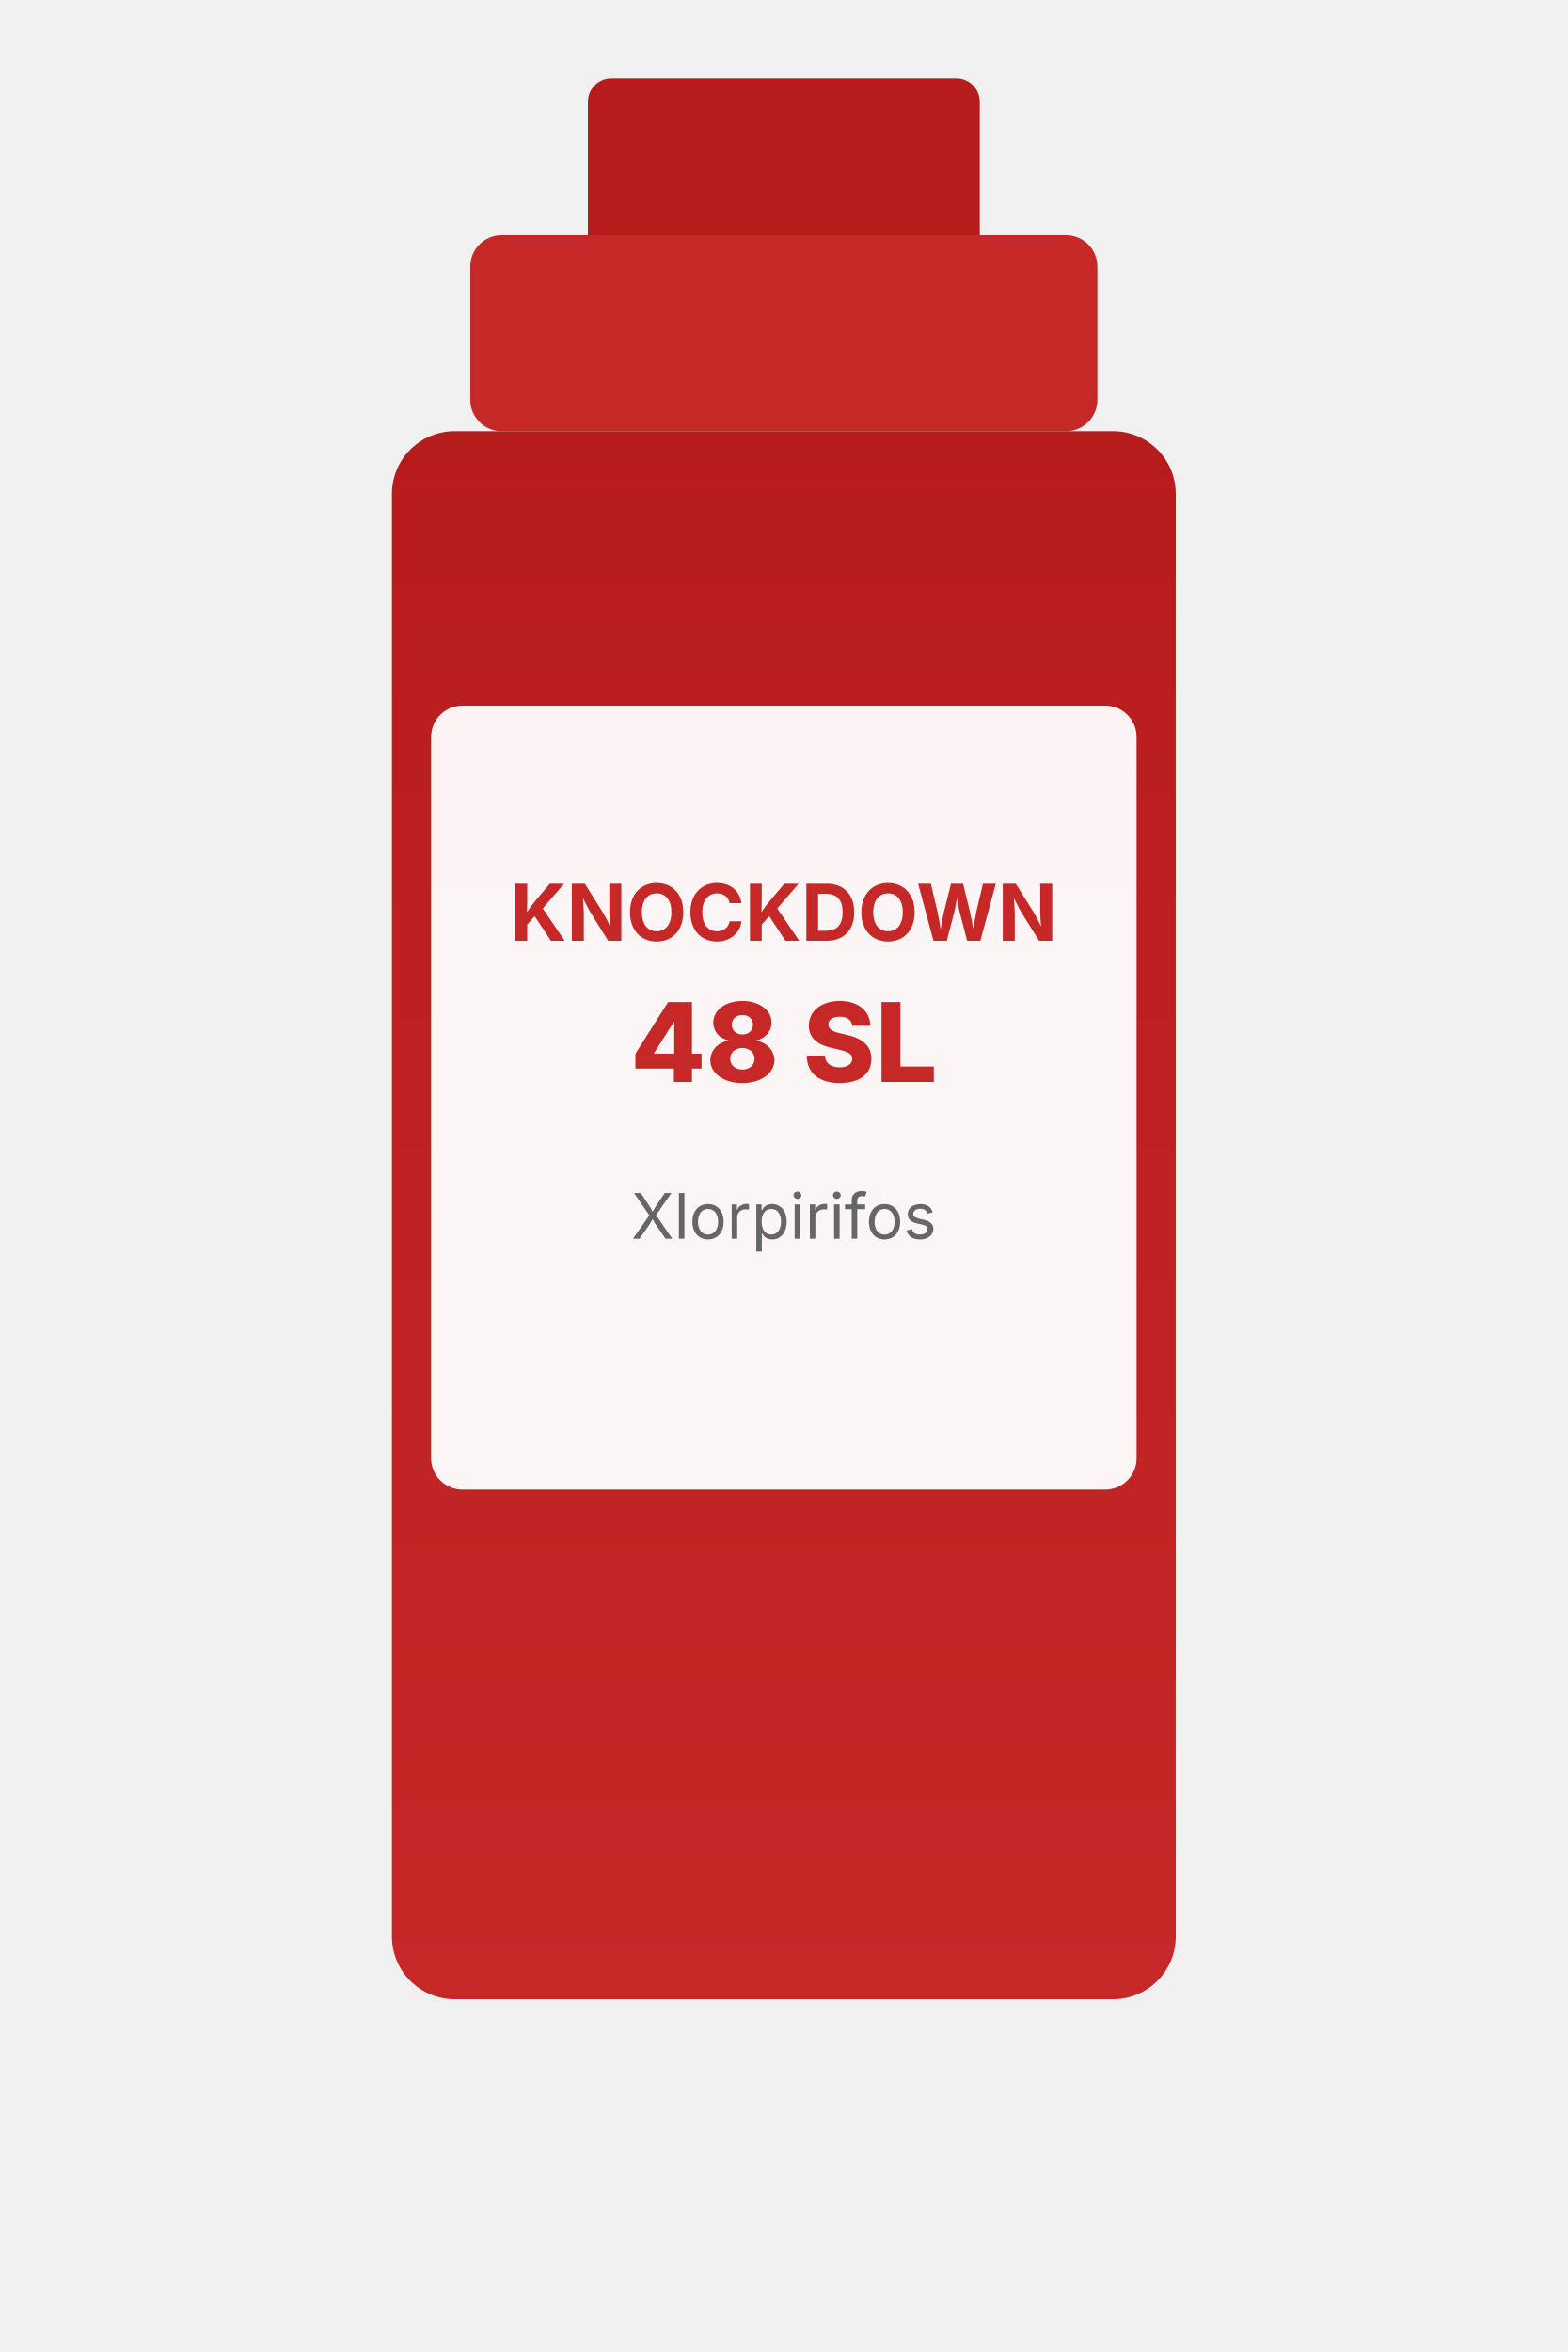
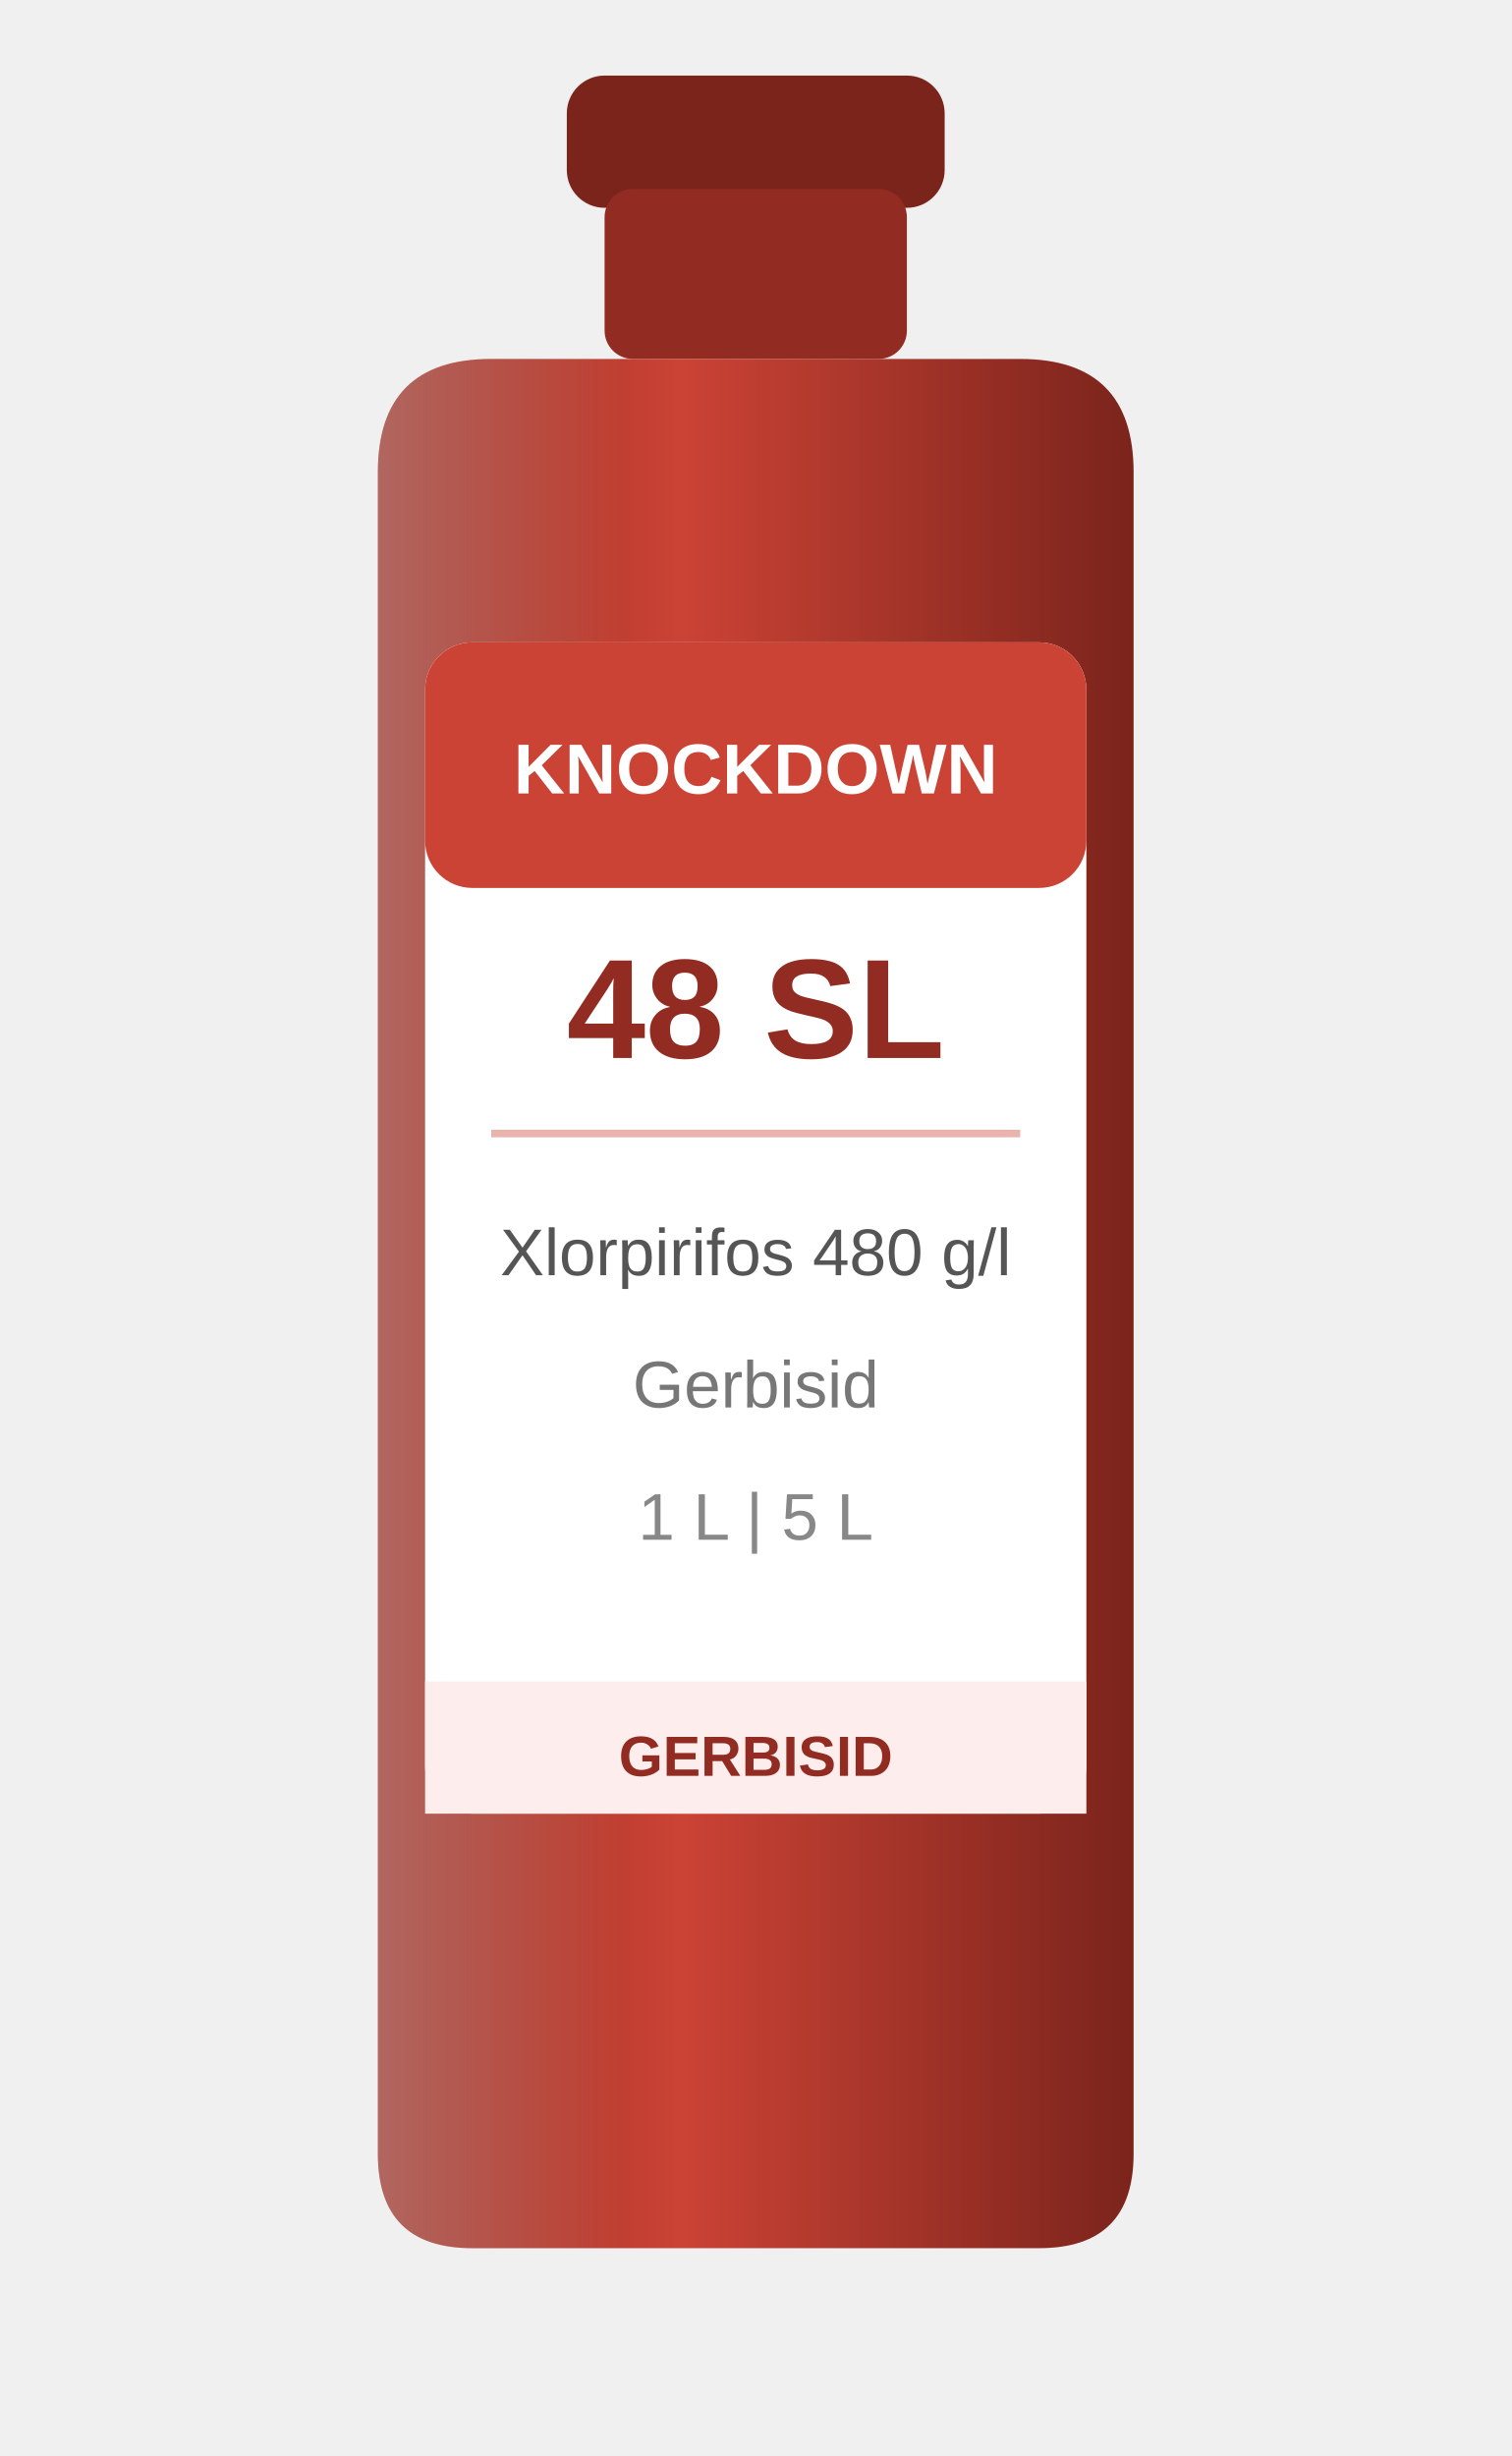
- <svg xmlns="http://www.w3.org/2000/svg" viewBox="0 0 200 300" fill="none">
+ <svg xmlns="http://www.w3.org/2000/svg" viewBox="0 0 160 260" fill="none">
  <defs>
-     <linearGradient id="b" x1="0" y1="0" x2="0" y2="1">
-       <stop offset="0%" stop-color="#B71C1C" />
-       <stop offset="100%" stop-color="#C62828" />
+     <linearGradient id="body" x1="0" y1="0" x2="1" y2="0">
+       <stop offset="0%" stop-color="#922B21" />
+       <stop offset="40%" stop-color="#CB4335" />
+       <stop offset="100%" stop-color="#7B241C" />
+     </linearGradient>
+     <linearGradient id="shine" x1="0" y1="0" x2="1" y2="0">
+       <stop offset="0%" stop-color="white" stop-opacity="0.28" />
+       <stop offset="100%" stop-color="white" stop-opacity="0" />
    </linearGradient>
  </defs>
-   <rect x="75" y="10" width="50" height="25" rx="3" fill="#B71C1C" />
-   <rect x="60" y="30" width="80" height="25" rx="4" fill="#C62828" />
-   <rect x="50" y="55" width="100" height="200" rx="8" fill="url(#b)" />
-   <rect x="55" y="90" width="90" height="100" rx="4" fill="white" opacity="0.95" />
-   <text x="100" y="120" text-anchor="middle" font-family="Inter,sans-serif" font-size="10" font-weight="700" fill="#C62828">KNOCKDOWN</text>
-   <text x="100" y="138" text-anchor="middle" font-family="Inter,sans-serif" font-size="14" font-weight="800" fill="#C62828">48 SL</text>
-   <text x="100" y="158" text-anchor="middle" font-family="Inter,sans-serif" font-size="8" fill="#666">Xlorpirifos</text>
+   <rect x="60" y="8" width="40" height="14" rx="4" fill="#7B241C" />
+   <rect x="64" y="20" width="32" height="18" rx="3" fill="#922B21" />
+   <path d="M40 50 Q40 38 52 38 L108 38 Q120 38 120 50 L120 228 Q120 238 110 238 L50 238 Q40 238 40 228 Z" fill="url(#body)" />
+   <path d="M40 50 Q40 38 52 38 L66 38 L66 238 L50 238 Q40 238 40 228 Z" fill="url(#shine)" />
+   <rect x="45" y="68" width="70" height="124" rx="5" fill="white" />
+   <rect x="45" y="68" width="70" height="26" rx="5" fill="#CB4335" />
+   <text x="80" y="84" text-anchor="middle" font-family="Arial,sans-serif" font-size="7.5" font-weight="800" fill="white">KNOCKDOWN</text>
+   <text x="80" y="112" text-anchor="middle" font-family="Arial,sans-serif" font-size="15" font-weight="800" fill="#922B21">48 SL</text>
+   <line x1="52" y1="120" x2="108" y2="120" stroke="#CB4335" stroke-width="0.8" opacity="0.4" />
+   <text x="80" y="135" text-anchor="middle" font-family="Arial,sans-serif" font-size="7" fill="#555">Xlorpirifos 480 g/l</text>
+   <text x="80" y="149" text-anchor="middle" font-family="Arial,sans-serif" font-size="7" fill="#777">Gerbisid</text>
+   <text x="80" y="163" text-anchor="middle" font-family="Arial,sans-serif" font-size="7" fill="#888">1 L | 5 L</text>
+   <rect x="45" y="178" width="70" height="14" rx="0" fill="#FDEDEC" />
+   <text x="80" y="188" text-anchor="middle" font-family="Arial,sans-serif" font-size="6" fill="#922B21" font-weight="600">GERBISID</text>
</svg>
